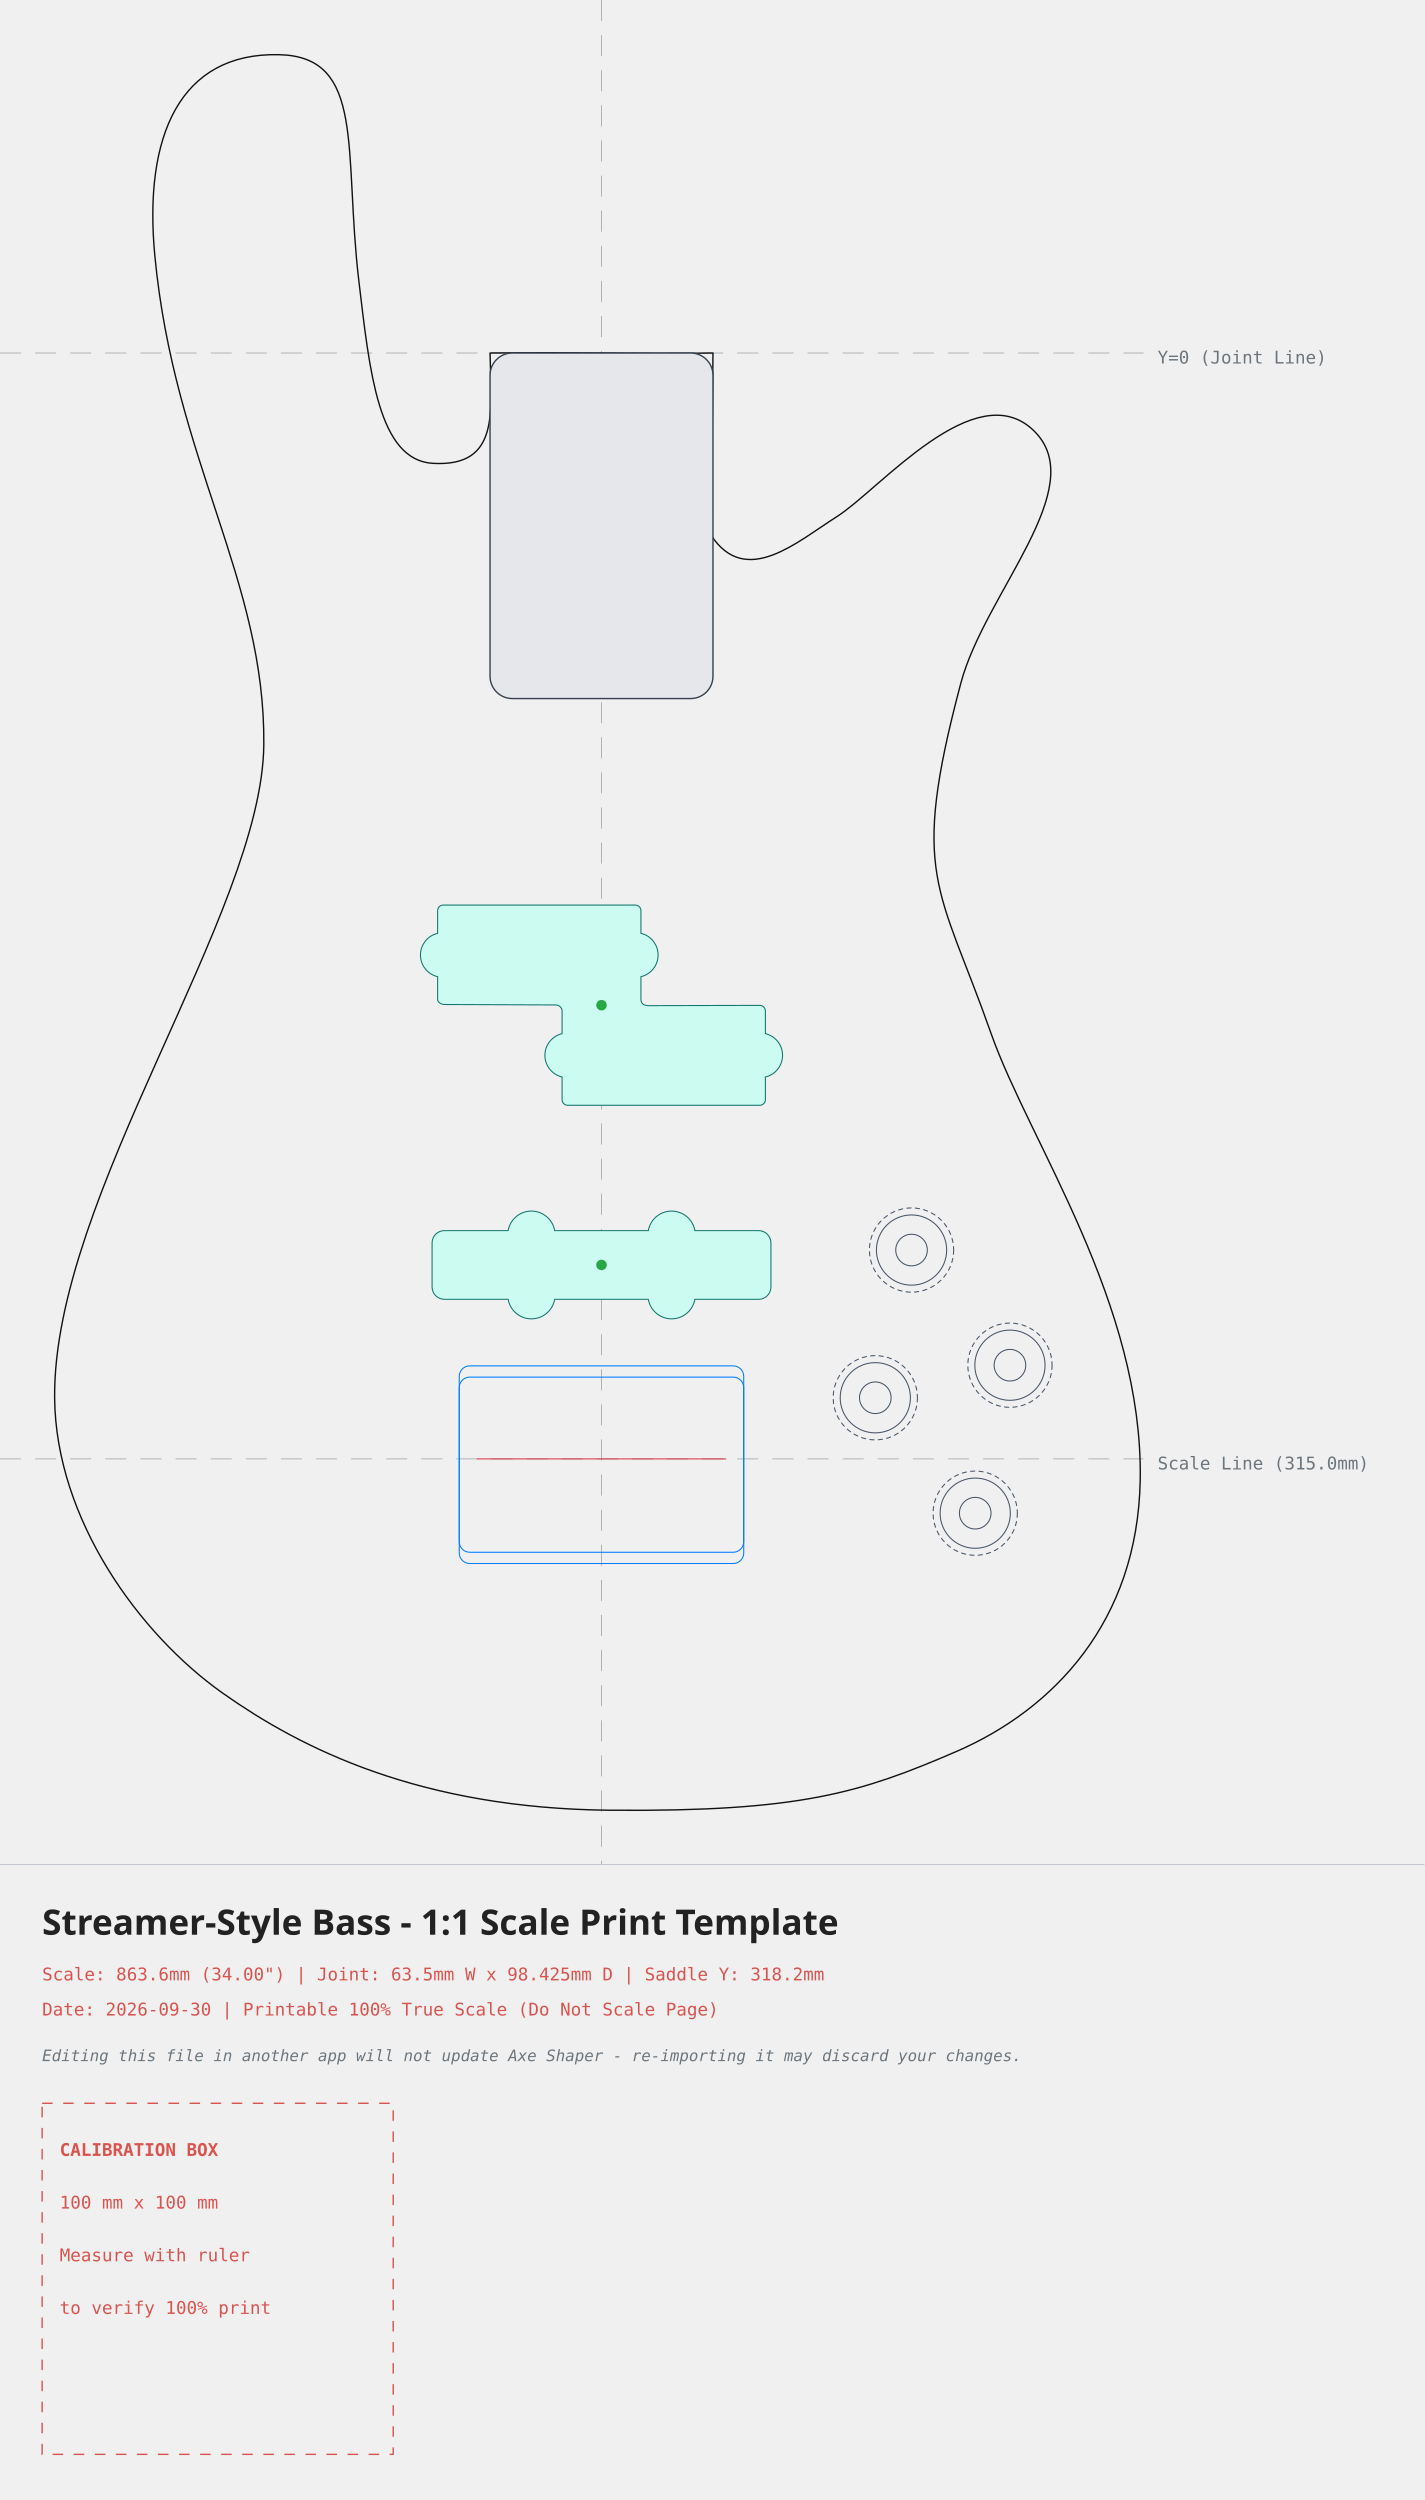
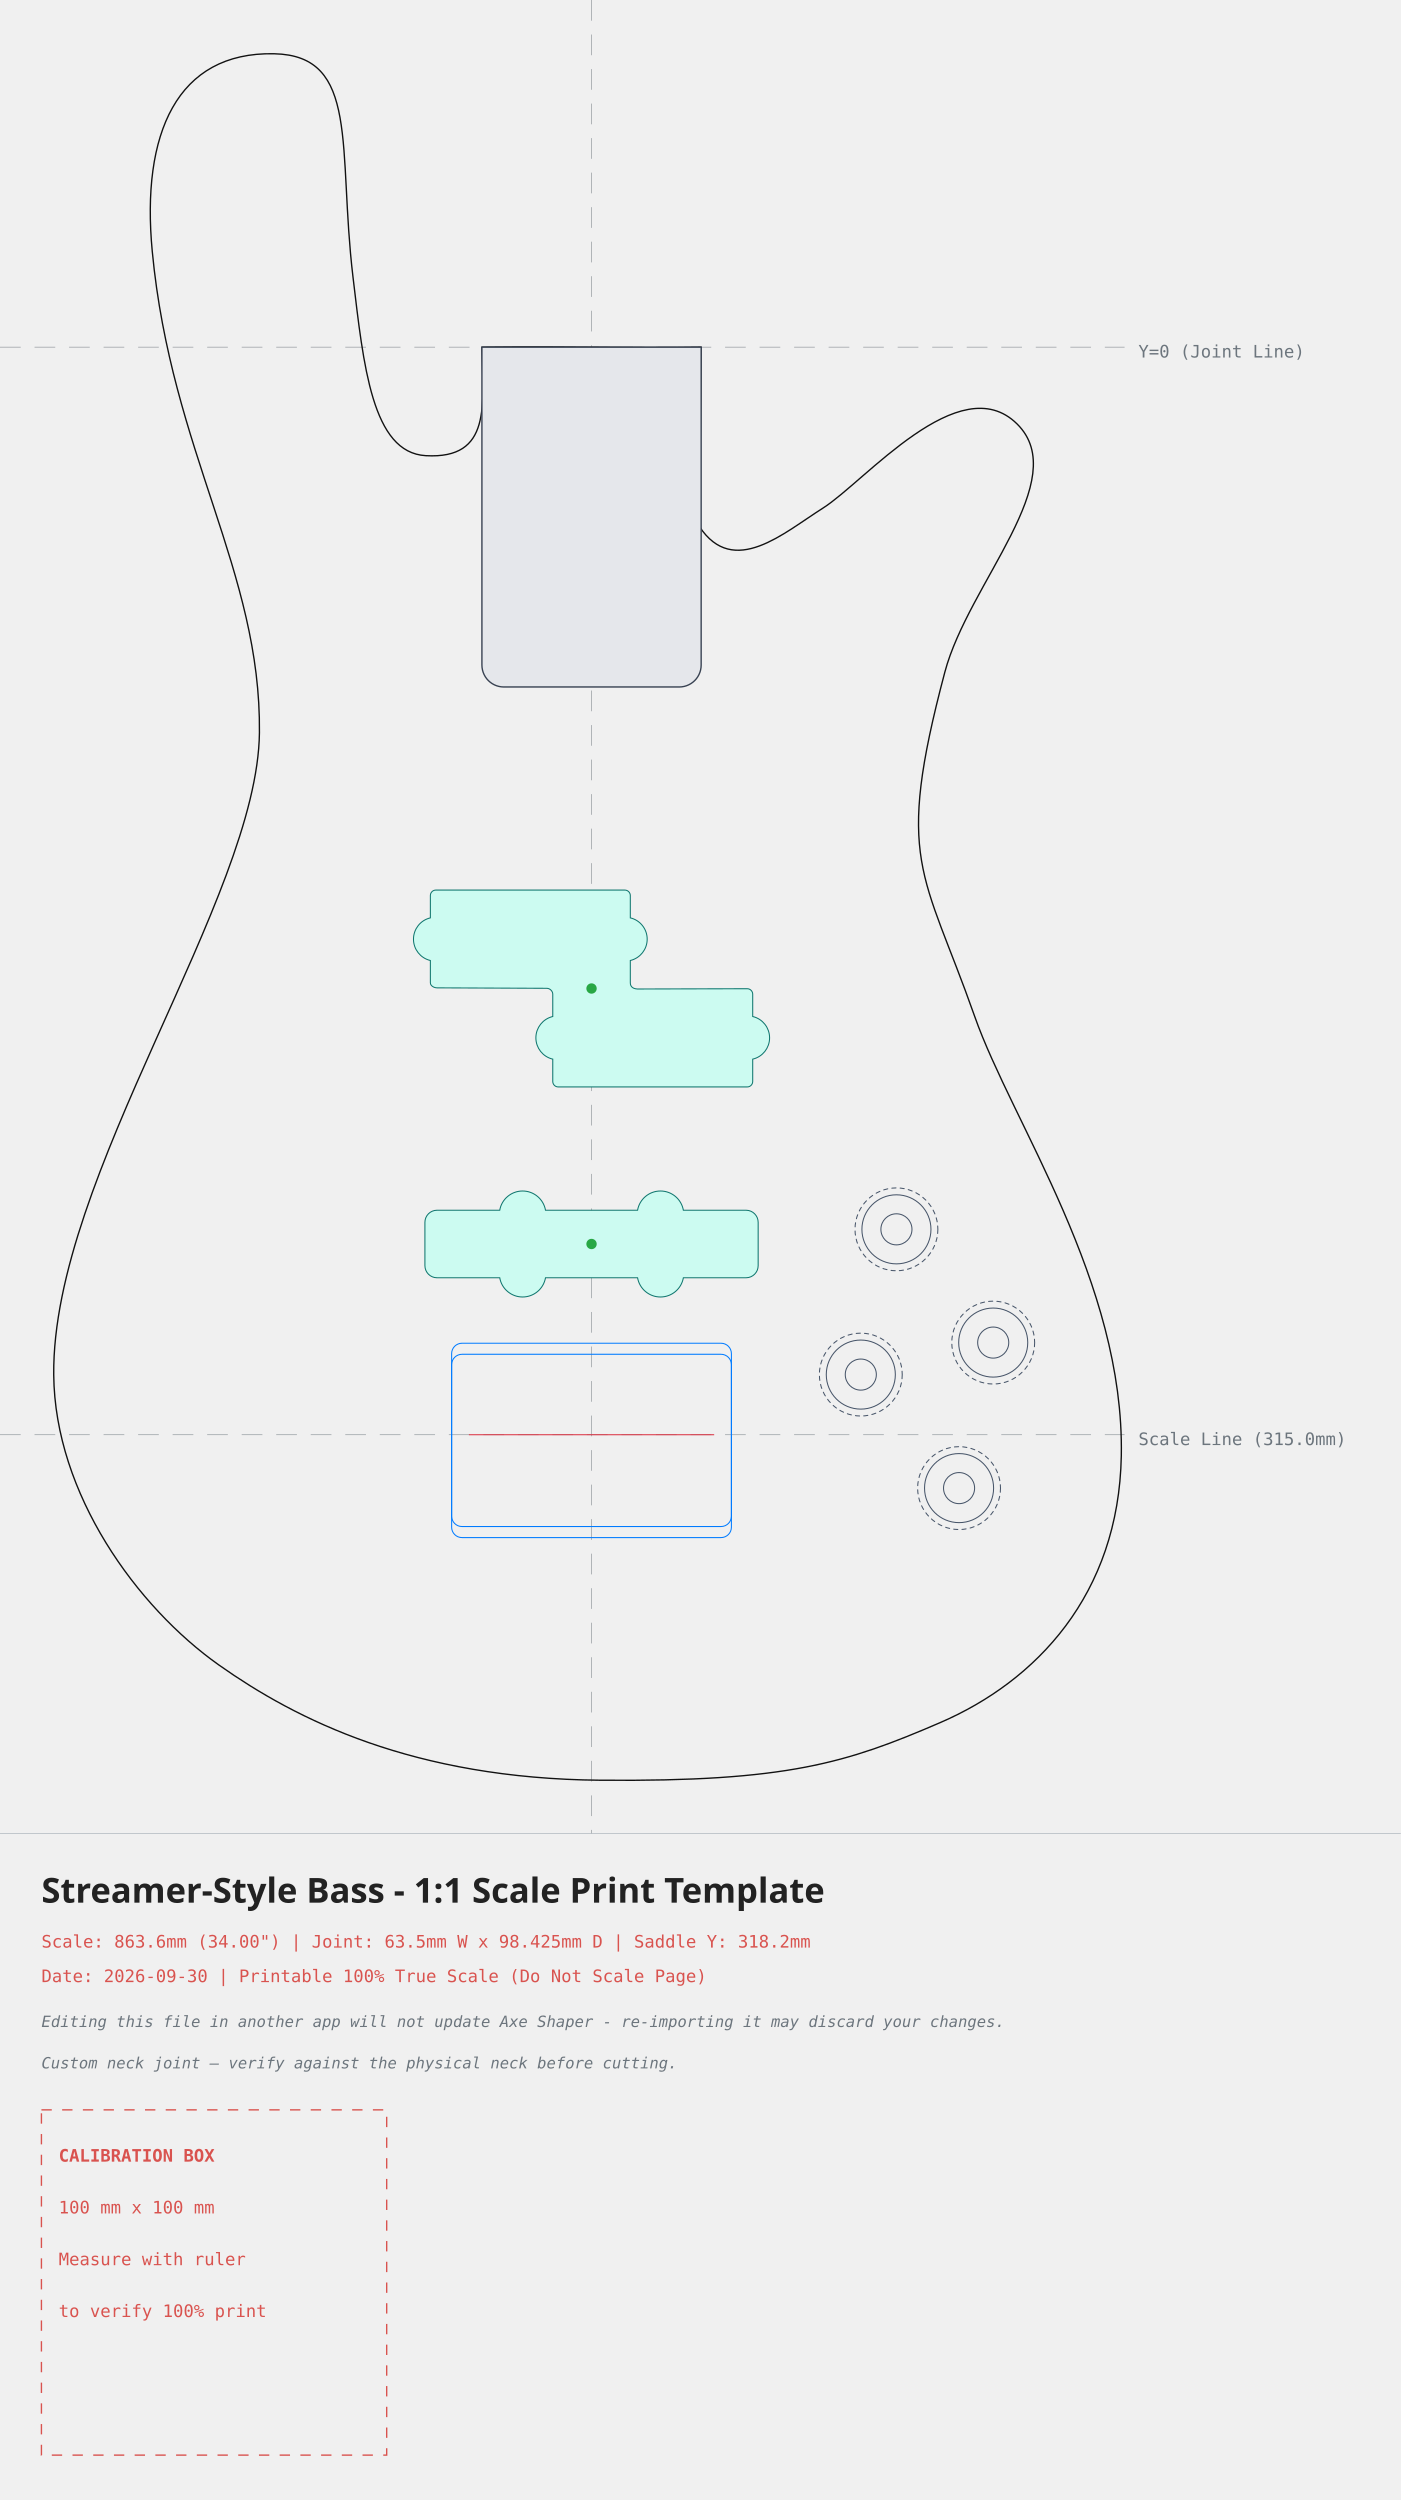
- <svg xmlns="http://www.w3.org/2000/svg" width="405.72mm" height="712.09mm" viewBox="-171.33 -100.55 405.72 712.09">
+ <svg xmlns="http://www.w3.org/2000/svg" width="405.72mm" height="724.09mm" viewBox="-171.33 -100.55 405.72 724.09">
  <style>
    .body-line { fill: none; stroke: #111111; stroke-width: 0.4; stroke-linecap: round; stroke-linejoin: round; }
    .edge-inset { fill: none; stroke: #555555; stroke-width: 0.3; stroke-dasharray: 3,2; }
    .neck-pocket { fill: #e5e7eb; stroke: #374151; stroke-width: 0.4; }
    .pickup-rout { fill: #ccfbf1; stroke: #0f766e; stroke-width: 0.3; }
    .pickup-cover { fill: none; stroke: #111111; stroke-width: 0.3; }
    .bridge-rout { fill: none; stroke: #007bff; stroke-width: 0.3; }
    .back-route { fill: #f3e8ff; stroke: #7e22ce; stroke-width: 0.3; stroke-dasharray: 3,2; }
    .front-route { fill: #ccfbf1; stroke: #0f766e; stroke-width: 0.3; }
    .pickguard { fill: #ffffff; fill-opacity: 0.35; stroke: #6b7280; stroke-width: 0.3; }
    .control-outline { fill: none; stroke: #475569; stroke-width: 0.3; }
    .control-body { fill: none; stroke: #475569; stroke-width: 0.3; stroke-dasharray: 1.2,1.2; stroke-linecap: round; }
    .control-slot { fill: none; stroke: #475569; stroke-width: 0.6; stroke-linecap: round; }
    .control-lever { fill: none; stroke: #475569; stroke-width: 0.8; stroke-linecap: round; }
    .control-cap { fill: none; stroke: #475569; stroke-width: 0.3; }
    .center-axis { fill: none; stroke: #6c757d; stroke-width: 0.2; stroke-dasharray: 6,4; opacity: 0.7; }
    .calibration-box { fill: none; stroke: #d9534f; stroke-width: 0.4; stroke-dasharray: 3,3; }
    .band-rule { fill: none; stroke: #adb5bd; stroke-width: 0.2; }
    .text-label { font-family: monospace, sans-serif; font-size: 5px; fill: #d9534f; }
    .disclaimer-label { font-family: monospace, sans-serif; font-size: 4.5px; font-style: italic; fill: #6c757d; }
    .axis-label { font-family: monospace, sans-serif; font-size: 5px; fill: #6c757d; }
    .title-label { font-family: sans-serif; font-size: 10px; font-weight: bold; fill: #222222; }
  </style>
  <g>
    <line x1="0" y1="-100.55" x2="0" y2="430.54" class="center-axis" />
    <line x1="-171.33" y1="0" x2="154.39" y2="0" class="center-axis" />
    <text x="158.39" y="3" class="axis-label">Y=0 (Joint Line)</text>
    <line x1="-171.33" y1="315.00" x2="154.39" y2="315.00" class="center-axis" stroke="#007bff" />
    <text x="158.39" y="318.00" class="axis-label" fill="#007bff">Scale Line (315.0mm)</text>
    <path d="M -31.75 0.00 C -31.45 16.70, -28.83 32.50, -48.00 31.43 C -63.59 30.56, -66.03 5.30, -69.10 -20.38 C -73.54 -57.58, -67.01 -84.48, -91.97 -84.98 C -120.07 -85.55, -130.48 -61.87, -127.23 -27.74 C -121.70 30.46, -95.69 64.80, -96.19 111.67 C -96.71 159.63, -156.33 240.07, -155.77 297.68 C -155.44 332.15, -131.67 364.91, -107.92 381.70 C -85.46 397.58, -51.59 414.61, 2.57 415.07 C 56.74 415.54, 73.91 410.06, 100.96 398.39 C 128.70 386.42, 152.68 361.41, 153.44 321.14 C 154.39 270.72, 121.90 224.86, 110.97 193.83 C 96.03 151.40, 87.73 149.12, 102.33 94.12 C 109.19 68.27, 139.51 38.29, 123.24 22.23 C 106.61 5.80, 79.17 38.95, 66.99 46.64 C 55.77 53.72, 41.16 66.94, 31.27 52.00 C 31.27 52.00, 31.75 0.00, 31.75 0.00 C 9.57 0.32, -5.05 -0.30, -31.75 0.00 Z" class="body-line" />
-     <rect x="-31.75" y="0" width="63.5" height="98.425" rx="6.35" ry="6.35" class="neck-pocket" />
+     <path d="M -31.75 0 L 31.75 0 L 31.75 92.075 L 31.71 92.786 L 31.591 93.488 L 31.394 94.172 L 31.121 94.83 L 30.777 95.453 L 30.365 96.034 L 29.89 96.565 L 29.359 97.04 L 28.778 97.452 L 28.155 97.796 L 27.497 98.069 L 26.813 98.266 L 26.111 98.385 L 25.4 98.425 L -25.4 98.425 L -26.111 98.385 L -26.813 98.266 L -27.497 98.069 L -28.155 97.796 L -28.778 97.452 L -29.359 97.04 L -29.89 96.565 L -30.365 96.034 L -30.777 95.453 L -31.121 94.83 L -31.394 94.172 L -31.591 93.488 L -31.71 92.786 L -31.75 92.075 Z" class="neck-pocket" />
    <g transform="translate(0, 185.758) rotate(0)">
      <path d="M -45.10 -28.51 C -45.97 -28.51, -46.68 -27.80, -46.68 -26.92 C -46.68 -26.92, -46.68 -20.46, -46.68 -20.46 C -49.55 -19.79, -51.57 -17.23, -51.57 -14.29 C -51.57 -11.34, -49.55 -8.79, -46.68 -8.11 C -46.68 -8.11, -46.68 -1.65, -46.68 -1.65 C -46.68 -0.77, -45.61 -0.19, -44.74 -0.19 C -44.74 -0.19, -12.99 -0.06, -12.99 -0.06 C -12.03 -0.06, -11.23 0.78, -11.23 1.65 C -11.23 1.65, -11.23 8.11, -11.23 8.11 C -14.09 8.79, -16.12 11.34, -16.12 14.29 C -16.12 17.23, -14.09 19.79, -11.23 20.46 C -11.23 20.46, -11.23 26.92, -11.23 26.92 C -11.23 27.80, -10.52 28.51, -9.64 28.51 C -9.64 28.51, 45.09 28.51, 45.09 28.51 C 45.97 28.51, 46.68 27.80, 46.68 26.92 C 46.68 26.92, 46.68 20.46, 46.68 20.46 C 49.55 19.79, 51.57 17.23, 51.57 14.29 C 51.57 11.34, 49.55 8.79, 46.68 8.11 C 46.68 8.11, 46.68 1.65, 46.68 1.65 C 46.68 0.78, 45.97 0.06, 45.09 0.06 C 45.09 0.06, 13.87 0.14, 13.87 0.14 C 12.09 0.24, 11.23 -0.46, 11.23 -1.65 C 11.23 -1.65, 11.23 -8.11, 11.23 -8.11 C 14.09 -8.79, 16.12 -11.34, 16.12 -14.29 C 16.12 -17.23, 14.09 -19.79, 11.23 -20.46 C 11.23 -20.46, 11.23 -26.92, 11.23 -26.92 C 11.23 -27.80, 10.52 -28.51, 9.64 -28.51 C 9.64 -28.51, -45.10 -28.51, -45.10 -28.51 Z" class="pickup-rout" />
      <circle cx="0" cy="0" r="1.5" fill="#28a745" />
    </g>
    <g transform="translate(0, 259.7573) rotate(0)">
      <path d="M -13.33 -9.78 C -13.90 -13.00, -16.69 -15.35, -19.97 -15.35 C -23.24 -15.35, -26.03 -13.00, -26.59 -9.78 C -26.59 -9.78, -44.75 -9.78, -44.75 -9.78 C -46.69 -9.78, -48.26 -8.21, -48.26 -6.27 C -48.26 -6.27, -48.26 6.27, -48.26 6.27 C -48.26 8.21, -46.69 9.78, -44.75 9.78 C -44.75 9.78, -26.59 9.78, -26.59 9.78 C -26.03 13.00, -23.24 15.35, -19.97 15.35 C -16.69 15.35, -13.90 13.00, -13.33 9.78 C -13.33 9.78, 13.33 9.78, 13.33 9.78 C 13.90 13.00, 16.69 15.35, 19.96 15.35 C 23.24 15.35, 26.03 13.00, 26.60 9.78 C 26.60 9.78, 44.76 9.78, 44.76 9.78 C 46.69 9.78, 48.26 8.21, 48.26 6.27 C 48.26 6.27, 48.26 -6.27, 48.26 -6.27 C 48.26 -8.21, 46.69 -9.78, 44.76 -9.78 C 44.76 -9.78, 26.60 -9.78, 26.60 -9.78 C 26.03 -13.00, 23.24 -15.35, 19.96 -15.35 C 16.69 -15.35, 13.90 -13.00, 13.33 -9.78 C 13.33 -9.78, -13.33 -9.78, -13.33 -9.78 Z" class="pickup-rout" />
      <circle cx="0" cy="0" r="1.5" fill="#28a745" />
    </g>
    <g id="control-knobs">
      <g transform="translate(88.31, 255.51)" data-knob-style="generic">
        <circle cx="0" cy="0" r="12.00" class="control-body" />
        <circle cx="0" cy="0" r="10.00" class="control-outline" />
        <circle cx="0" cy="0" r="4.50" class="control-outline" />
      </g>
      <g transform="translate(116.34, 288.31)" data-knob-style="generic">
        <circle cx="0" cy="0" r="12.00" class="control-body" />
        <circle cx="0" cy="0" r="10.00" class="control-outline" />
        <circle cx="0" cy="0" r="4.50" class="control-outline" />
      </g>
      <g transform="translate(77.99, 297.58)" data-knob-style="generic">
        <circle cx="0" cy="0" r="12.00" class="control-body" />
        <circle cx="0" cy="0" r="10.00" class="control-outline" />
        <circle cx="0" cy="0" r="4.50" class="control-outline" />
      </g>
      <g transform="translate(106.45, 330.46)" data-knob-style="generic">
        <circle cx="0" cy="0" r="12.00" class="control-body" />
        <circle cx="0" cy="0" r="10.00" class="control-outline" />
        <circle cx="0" cy="0" r="4.50" class="control-outline" />
      </g>
    </g>
    <g id="control-switches">
- 
+       
    </g>
    <g id="bridge-hardware">
      <rect x="-40.52" y="288.50" width="81.03" height="53.09" rx="3.00" ry="3.00" class="bridge-rout" />
      <rect x="-40.52" y="291.70" width="81.03" height="53.09" rx="3.00" ry="3.00" class="bridge-rout" />
      <line x1="-35.52" y1="315.00" x2="35.52" y2="315.00" stroke="#dc3545" stroke-width="0.3" />
      <g transform="translate(0, 318.20)" />
    </g>
  </g>
  <g>
    <line x1="-171.33" y1="430.54" x2="234.39" y2="430.54" class="band-rule" />
    <text x="-159.33" y="450.54" class="title-label">Streamer-Style Bass - 1:1 Scale Print Template</text>
    <text x="-159.33" y="463.54" class="text-label">Scale: 863.6mm (34.00") | Joint: 63.5mm W x 98.425mm D | Saddle Y: 318.2mm</text>
    <text x="-159.33" y="473.54" class="text-label">Date: 2026-09-30 | Printable 100% True Scale (Do Not Scale Page)</text>
    <text x="-159.33" y="486.54" class="disclaimer-label">Editing this file in another app will not update Axe Shaper - re-importing it may discard your changes.</text>
-     <g transform="translate(-159.33, 498.54)">
+     <text x="-159.33" y="498.54" class="disclaimer-label">Custom neck joint — verify against the physical neck before cutting.</text>
+     <g transform="translate(-159.33, 510.54)">
      <rect x="0" y="0" width="100" height="100" class="calibration-box" />
      <text x="5" y="15" class="text-label" font-weight="bold">CALIBRATION BOX</text>
      <text x="5" y="30" class="text-label">100 mm x 100 mm</text>
      <text x="5" y="45" class="text-label">Measure with ruler</text>
      <text x="5" y="60" class="text-label">to verify 100% print</text>
    </g>
  </g>
</svg>
